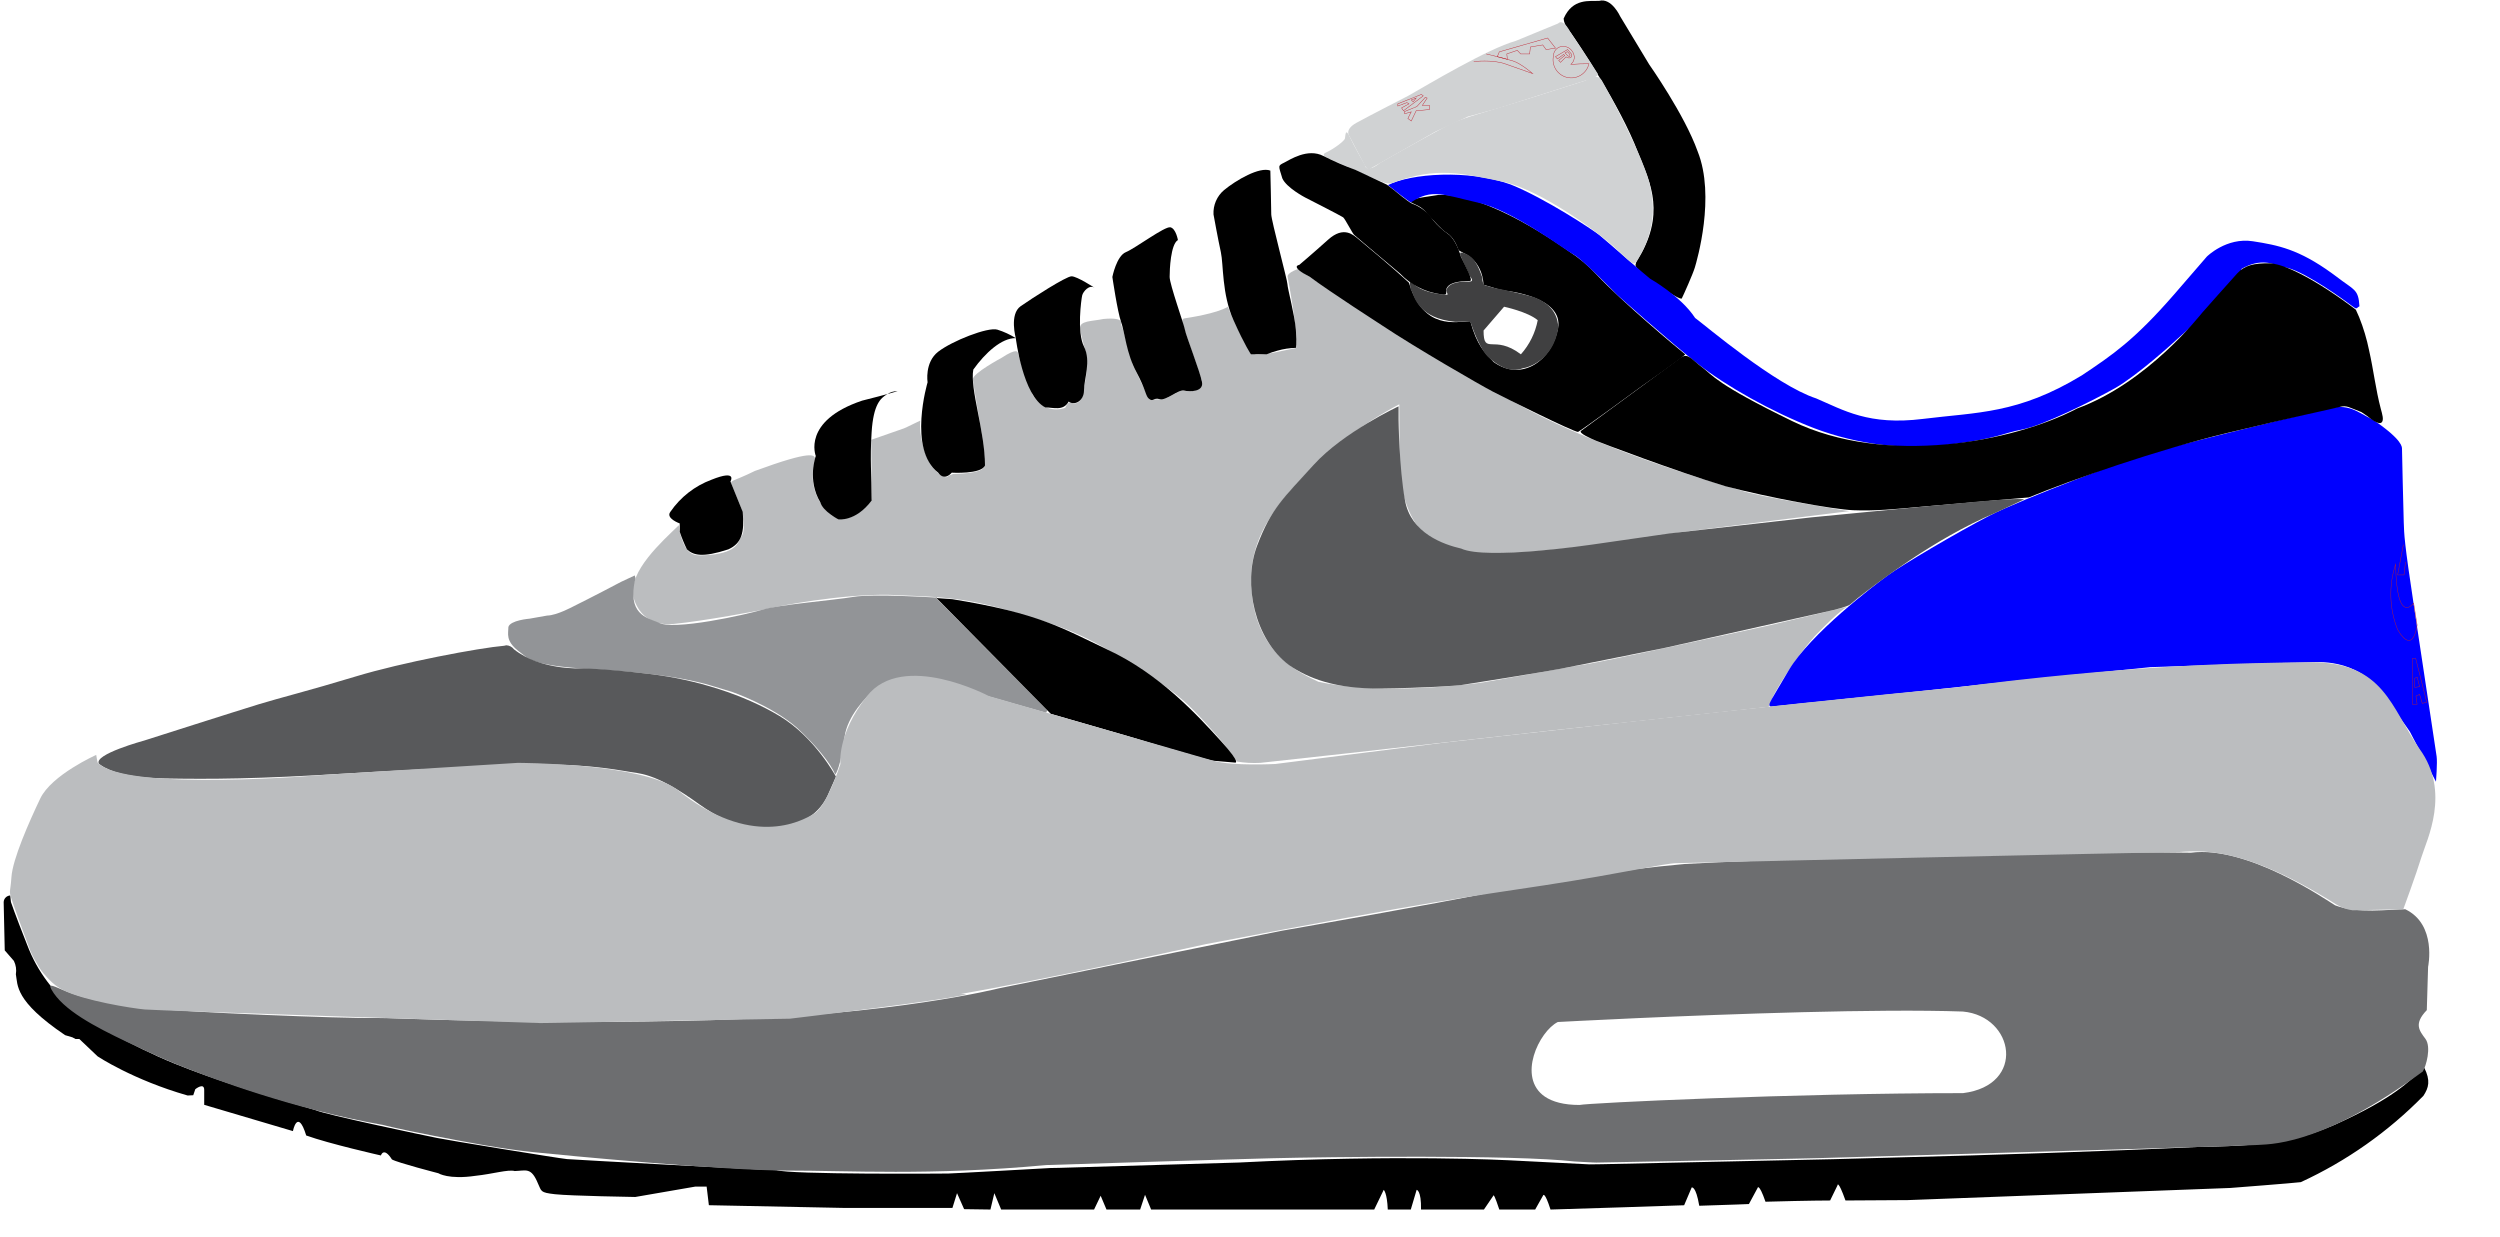
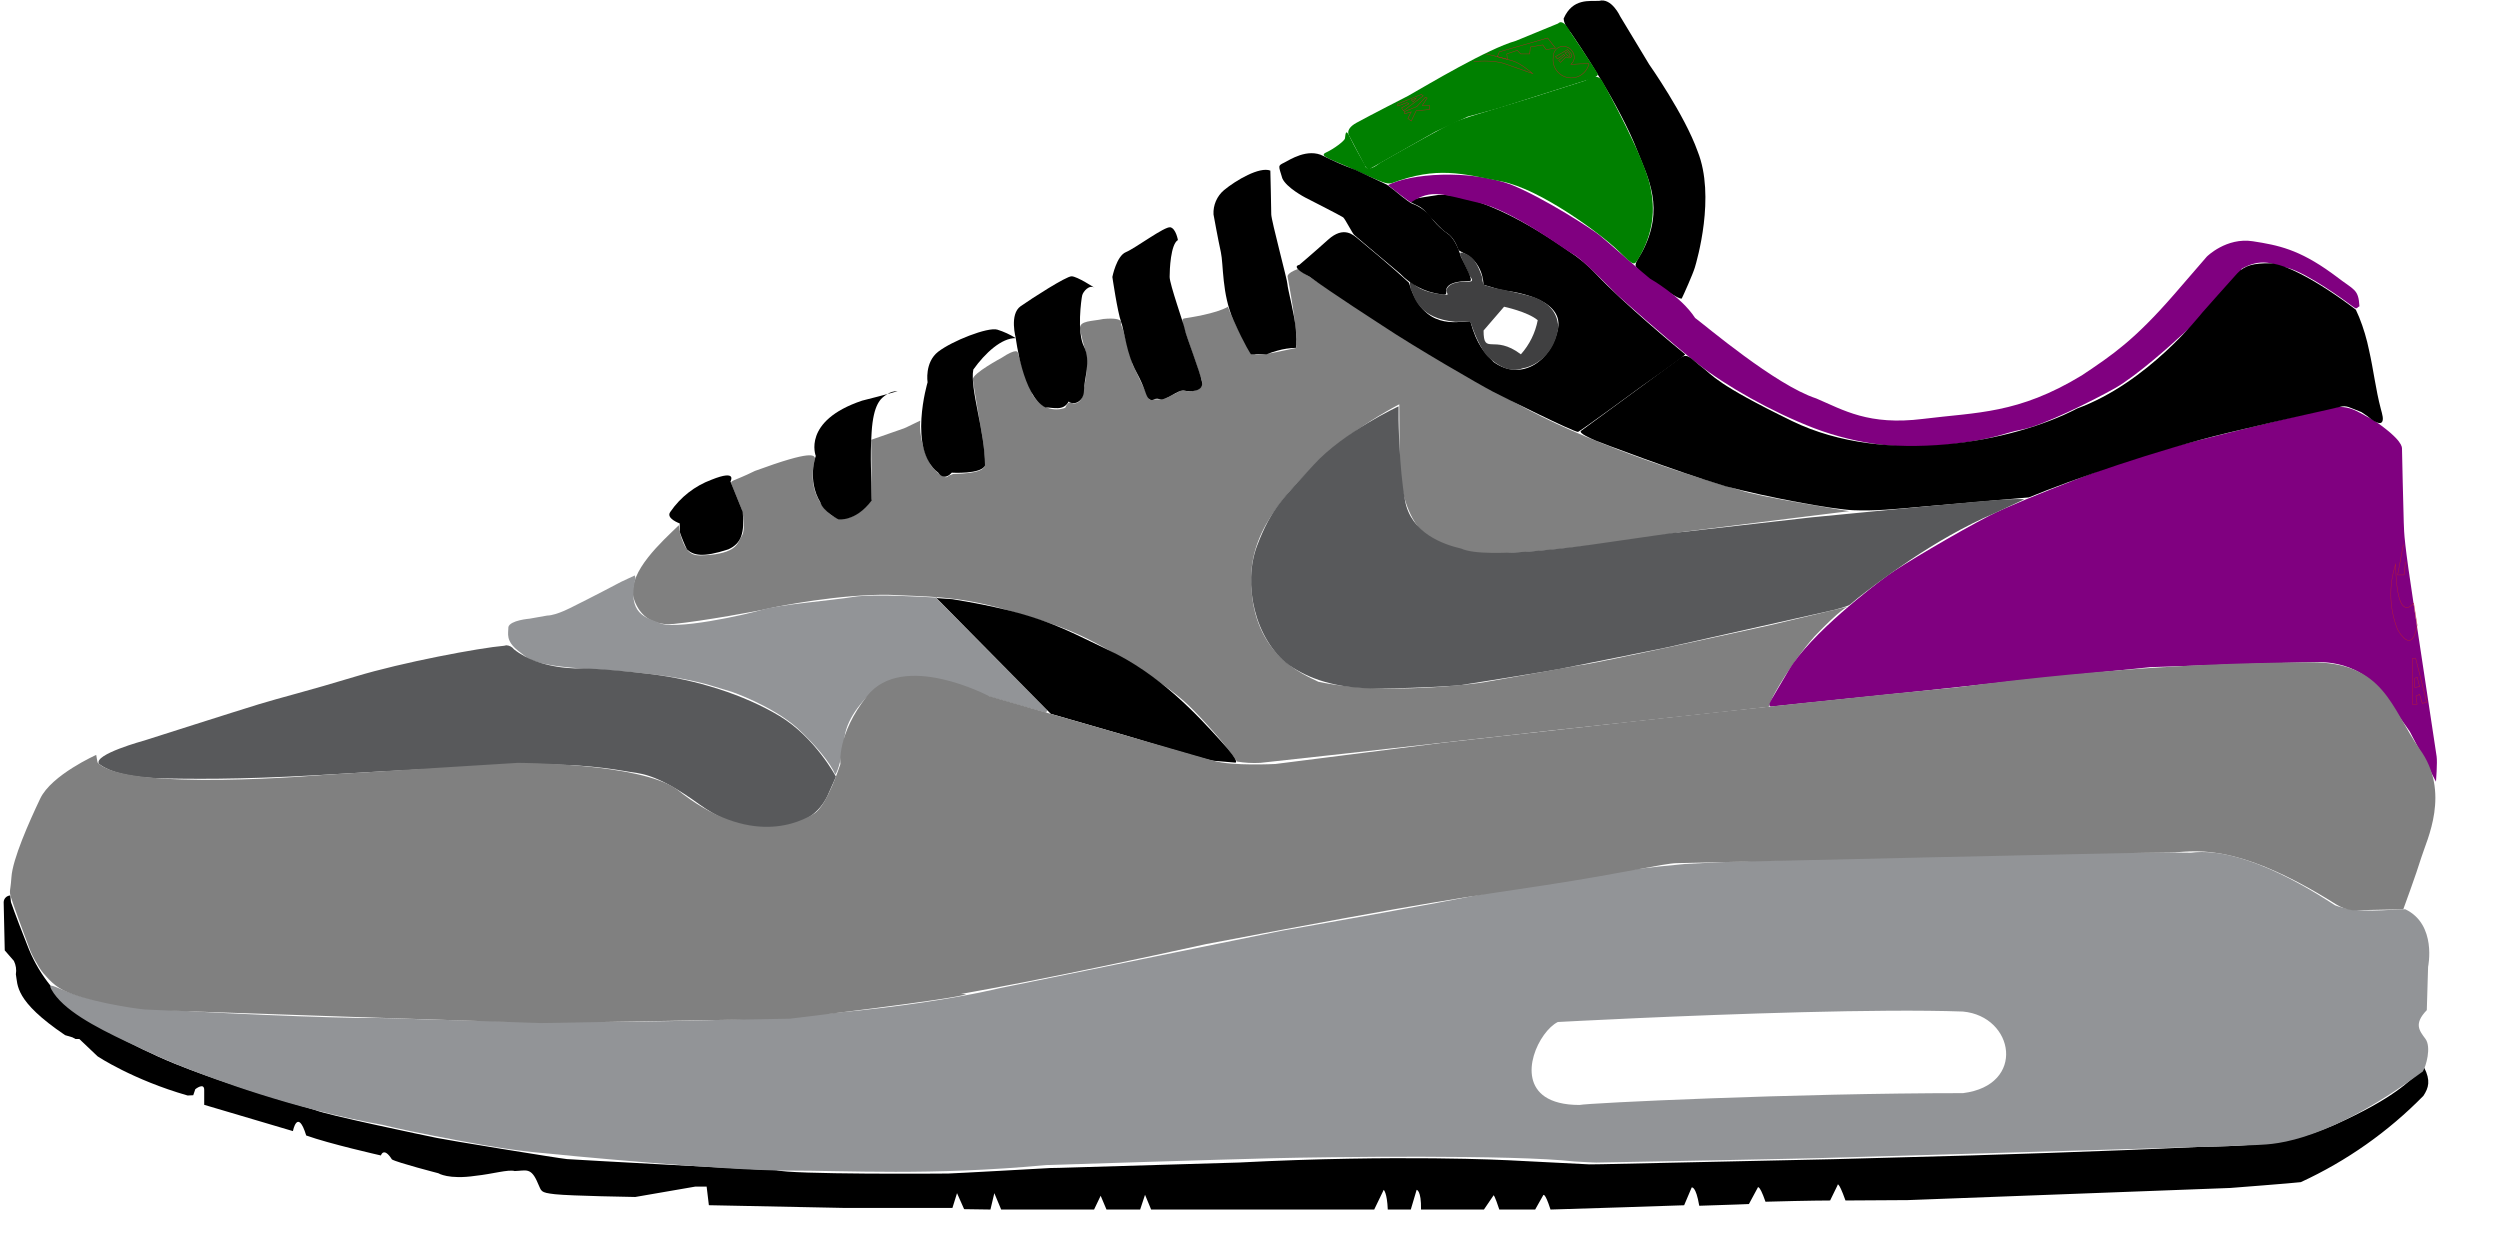
<svg xmlns="http://www.w3.org/2000/svg" xmlns:xlink="http://www.w3.org/1999/xlink" viewBox="0 0 906.09 447.99">
  <defs>
    <style>
    .cls-1 {
      fill: black;
    },
    .cls-17{
      fill: red;
    }
-     .cls-2 {fill:#d0d2d3;}.cls-3{fill:#bbbdbf;}.cls-4{fill:blue;}.cls-5{fill:#6d6e70;}.cls-6{fill:#929497;}.cls-7{fill:#58595b;}.cls-8{fill:#404041;}.cls-9{fill:url(#linear-gradient);}.cls-10{fill:url(#linear-gradient-2);}.cls-11{fill:url(#linear-gradient-3);}.cls-12,.cls-13,.cls-20{fill:none;}.cls-12,.cls-14,.cls-15,.cls-16,.cls-18,.cls-19,.cls-22,.cls-23{stroke:#231f20;}.cls-12,.cls-14,.cls-15,.cls-16,.cls-18,.cls-19,.cls-20,.cls-22,.cls-23{stroke-miterlimit:10;}.cls-12,.cls-14,.cls-15,.cls-16,.cls-18,.cls-19{stroke-width:0.61px;}.cls-14{fill:url(#linear-gradient-4);}.cls-15{fill:url(#linear-gradient-5);}.cls-16{fill:url(#linear-gradient-6);}.cls-17{fill-rule:evenodd;}.cls-18{fill:url(#linear-gradient-7);}.cls-19{fill:url(#linear-gradient-8);}.cls-20{stroke:#be1e2d;stroke-width:0.15px;}.cls-21{fill:url(#linear-gradient-9);}.cls-22,.cls-23{stroke-width:0.5px;}.cls-22{fill:url(#linear-gradient-10);}.cls-23{fill:url(#linear-gradient-11);}</style>
+     .cls-2 {
+       fill: green;
+     }
+     .cls-3 {
+       fill: grey;
+     }
+     .cls-4 {
+       fill: purple;
+     }
+     .cls-5 {
+       fill: #929497;
+     }
+     .cls-6 {
+       fill:#929497;
+     }
+     .cls-7 {
+       fill:#58595b;
+     }
+     .cls-8 {
+       fill:#404041;
+     }
+     .cls-9 {fill:url(#linear-gradient);}.cls-10{fill:url(#linear-gradient-2);}.cls-11{fill:url(#linear-gradient-3);}.cls-12,.cls-13,.cls-20{fill:none;}.cls-12,.cls-14,.cls-15,.cls-16,.cls-18,.cls-19,.cls-22,.cls-23{stroke:#231f20;}.cls-12,.cls-14,.cls-15,.cls-16,.cls-18,.cls-19,.cls-20,.cls-22,.cls-23{stroke-miterlimit:10;}.cls-12,.cls-14,.cls-15,.cls-16,.cls-18,.cls-19{stroke-width:0.61px;}.cls-14{fill:url(#linear-gradient-4);}.cls-15{fill:url(#linear-gradient-5);}.cls-16{fill:url(#linear-gradient-6);}.cls-17{fill-rule:evenodd;}.cls-18{fill:url(#linear-gradient-7);}.cls-19{fill:url(#linear-gradient-8);}.cls-20{stroke:#be1e2d;stroke-width:0.15px;}.cls-21{fill:url(#linear-gradient-9);}.cls-22,.cls-23{stroke-width:0.5px;}.cls-22{fill:url(#linear-gradient-10);}.cls-23{fill:url(#linear-gradient-11);}</style>
    <linearGradient id="linear-gradient" x1="55.17" y1="509.52" x2="331.61" y2="509.52" gradientUnits="userSpaceOnUse">
      <stop offset="0" stop-color="#fff" />
      <stop offset="1" />
    </linearGradient>
    <linearGradient id="linear-gradient-2" x1="707" y1="435.53" x2="707.07" y2="409.61" xlink:href="#linear-gradient" />
    <linearGradient id="linear-gradient-3" x1="945.41" y1="508.86" x2="807.86" y2="508.86" xlink:href="#linear-gradient" />
    <linearGradient id="linear-gradient-4" x1="371.07" y1="436.71" x2="370.09" y2="478.09" xlink:href="#linear-gradient" />
    <linearGradient id="linear-gradient-5" x1="392.77" y1="434" x2="392.74" y2="473.39" xlink:href="#linear-gradient" />
    <linearGradient id="linear-gradient-6" x1="507.4" y1="464.86" x2="507.67" y2="451.9" gradientUnits="userSpaceOnUse">
      <stop offset="0" stop-color="#fff" />
      <stop offset="0.16" stop-color="#fcfcfc" />
      <stop offset="0.28" stop-color="#f1f1f1" />
      <stop offset="0.41" stop-color="#e0e0e0" />
      <stop offset="0.52" stop-color="#c8c8c8" />
      <stop offset="0.63" stop-color="#a8a8a8" />
      <stop offset="0.74" stop-color="#818181" />
      <stop offset="0.84" stop-color="#535353" />
      <stop offset="0.95" stop-color="#1f1f1f" />
      <stop offset="1" />
    </linearGradient>
    <linearGradient id="linear-gradient-7" x1="533.55" y1="127.28" x2="533.55" y2="127.28" xlink:href="#linear-gradient-6" />
    <linearGradient id="linear-gradient-8" x1="360.64" y1="232.33" x2="378.86" y2="232.33" xlink:href="#linear-gradient-6" />
    <linearGradient id="linear-gradient-9" x1="327.2" y1="439.9" x2="330.38" y2="439.9" xlink:href="#linear-gradient" />
    <linearGradient id="linear-gradient-10" x1="859.74" y1="467.15" x2="859.68" y2="449.55" xlink:href="#linear-gradient-6" />
    <linearGradient id="linear-gradient-11" x1="687.1" y1="513.41" x2="685.43" y2="428.9" xlink:href="#linear-gradient-6" />
  </defs>
  <path id="tab_liner" data-name="tab liner" class="cls-1" d="M614.17,88.77c2.56,3.64,18.13,26.74,24.34,43.26,3.64,9.38,10.06,20.52,1.56,36.43-2.9,4.83-3,4.65-.76,6.95s14.65,10.84,15.2,9.78,4-8.76,4.73-11.21,7.56-25.72,1-42.08c-4.74-13.3-17.54-31.47-17.54-31.47L632.18,83s-3.12-6.85-7.62-5.64c-3.42.2-9.6-1.09-12.88,6.42.09,2.47,2.49,5,2.49,5" transform="translate(-44.96 -77.05)" />
  <path id="logo_patch" data-name="logo patch" class="cls-2" d="M555.32,111.79c7.25-4.12,28.89-17.09,39-19.92,14.12-5.82,15.38-6.32,15.38-6.32s1.61-2.21,4.47,3.22c5.67,8.29,9.84,14.94,9.84,14.94s.72.87-2.23,1.83-33.6,10.69-33.6,10.69l-11.29,3.12-11.77,5.47L541.8,138.05s-1.11,1.85-3-2.57l-4.74-9s-2.05-2.39,2.51-4.91S555.32,111.79,555.32,111.79Z" transform="translate(-44.96 -77.05)" />
  <path id="mid_patch_2" data-name="mid patch 2" class="cls-3" d="M291,267.41c-6,5.81-18.33,16.75-16.52,25.94,1.09,4,4.51,10.8,14.71,9.83s31.38-4.83,34.38-5.59,26.24-5.31,43.83-4.95c13.25.7,23.79.25,41,5.07,14.57,4.36,24,6.59,39.14,15.43s23.68,15.2,28.27,19.62,14,14.79,17.48,20.31a38.53,38.53,0,0,0,8.43.47l30.49-3.34,74.92-8.38L686,333.23s.62-1.36,1.12-2.77,6.92-13.08,15.54-22.82c9.46-9.9,11.89-10.68,11.89-10.68l-27.13,6.48s-66.68,14.71-69.72,14.68c-7,1.32-32.87,5.83-35,6.22s-36.24,5-59.94-.21c-5.07-2.59-25.33-9.94-24.3-39.21.9-16.28,11.77-30.24,34.3-49.1a148.41,148.41,0,0,1,19.36-12.24s.06,21,.16,22.42,0,31.09,26.19,31.5c25.47,1.38,75.61-7.57,75.61-7.57l61.08-7.62s-34-5.41-39.56-7.62c-12.87-3.62-50.46-15.11-77.38-29.47s-80.66-48.95-82.84-50.68c-4.28,1.59-3.75,2.83-3.75,2.83s4.18,21.73,3.05,25.82c-1.81.24-12.86,3.09-14.84,2.28S491.59,193,490,188.22c-4.22,2.54-14.4,4-15.61,4.2s-1.45.49.78,6.86,4.76,13.8,4.93,14.4,2.65,5-4.25,5.21l-2.67-.35-5.61,2.84-2.32.4-1.95,0-1.79,0-6-12.53s-3.12-11.11-3.48-12.59l-.8-2.17s1.63-2.58-6.39-1.83c-3.95.87-8.81.52-8.43,3.57a62.14,62.14,0,0,0,2.15,8.47,32.9,32.9,0,0,1-.51,11.66c-.72,4.73-1,6.64-3.95,7-.76-.1-1.67-1.64-3.06,1.48-1.33.59-7.56,2.17-11.8-4.68a133.14,133.14,0,0,1-5.43-15.46s-.34-1.6-5.77,2c0,0-10.64,5.69-10.48,7.83s3.38,20.33,3.57,21.66,1.29,9.6.51,10.23-1.16,2.17-11.3,2.43l-1.61.66s-1.19,2.5-6.33-3.74c-2.33-3.88-4.45-10.9-3.92-16.27-4.72,2.33-5.85,2.79-5.85,2.79l-11.91,4.16L360.9,258a17.06,17.06,0,0,1-8,6.59c-2.65.6-6.16,1.39-10.31-4.85-1.94-3.13-4.41-8-2.22-16.65-.46-.92-.53-3.18-21.8,4.64-8.36,4.13-9.15,3.21-8.4,5.07l3.77,9.3s1.45,6.72-.11,9.17-1.49,5.83-11.37,6.89c-5.57.27-8.68,1.58-11.33-9Z" transform="translate(-44.96 -77.05)" />
  <path id="rubber_sole" data-name="rubber sole" class="cls-1" d="M46.29,404l.39,17.5L50,425.32a8,8,0,0,1,.71,4.85c.75,3.89-.63,9.57,17.85,22.06l2.65.79,1.13.61h1.38l6.63,6.29s12.73,8.48,32.61,14.18L115,474l.74-2.18s3.23-2.59,3.23.25v5.41L151.12,487s1.7-8.53,4.82,1.59c8.29,3,27.07,7.24,27.07,7.24s1-3.31,4,1.44c2,1.18,16.81,5,16.81,5s3.71,2.39,13.52.93c6.23-.66,11.8-2.38,14.18-1.72,4.11-.11,5.92-1.52,8.4,4.47,1.38,2.85.64,3.31,6.19,3.93s29.08,1,29.08,1L297,507.11h4.07l.81,6.75,49.6,1h38.67l1.67-5.37,2.57,5.8,9.54.14,1.41-5.94,2.48,5.94h33.67l2.39-5,2.11,5h12.2l1.77-5.35,2.21,5.35h80.85l3.45-7.14s1.22,1,1.47,7.14h8.34l2.12-7.14s1.72.12,1.59,7.14h22.8l3.51-5.17s.33-.13,2.06,5.17h13l2.91-5.17s.53-1.46,2.65,5.17c6.1-.12,48.43-1.55,48.43-1.55l2.74-6.45s1.5-.71,2.74,6.63c12.51-.38,18-.62,18-.62l3.1-5.75s.39-2.29,2.91,4.91c16-.45,23.42-.45,23.42-.45l2.65-5.43s.09-2.48,2.92,5.43l22.58-.14,116.91-4.4s23.33-1.8,25.54-2.11a150.29,150.29,0,0,0,44.44-31.3c1.9-2.91,2.65-5.49.27-10.23-5.83,5.33-10.87,11-32.34,20.7-11.13,4.72-21.09,7.78-48,8-37.11,1.79-83.5,3.14-83.5,3.14l-50.24,1.37L625.64,499l-4.67.06-29.26-1.49s-39.9-2.15-97.69.82l-65.35,1.94-2.9.05s-34.73,1.95-37.12,2-57.41.4-62.31-1.23c-4.11,0-73.11-3.77-75.87-4s-44.94-7.14-47.14-7.67c-4-.8-40.76-8.5-44-10.08-16.57-4.77-36.6-10.94-51.43-17s-32.22-16-34.86-18.69a53.94,53.94,0,0,1-18.24-24.22C50.12,407.68,49,404.18,48.93,404s-.24-2.4-.24-2.4A2.51,2.51,0,0,0,46.29,404Z" transform="translate(-44.96 -77.05)" />
  <path id="eyelet_patch" data-name="eyelet patch" class="cls-1" d="M545.89,195c12,8,35.48,21.57,40.17,24s28.83,14.42,30.83,14.6c2.39-1.39,21.54-15.44,23.28-16.71s15.49-10.76,15.57-11.43c-3.08-2.44-22.54-18.7-32.09-28.86a52.32,52.32,0,0,0-10.07-8.48c-2.21-1.51-29.25-21.21-47.28-20.42-8.45,1.25-11.44,1.76-9.92,2.69s3.94,1.35,5.87,4.19c2.4,2.4,4.92,5.57,7.09,6.9s3.52,4.09,4.28,6.28l1.93,1.08s6.59,2.45,7.11,11.42l5.46,1.63,2.68.55s21,2.12,18.85,13.6-13,19.62-23.37,12.21c-3.26-3.52-6-5.88-8.43-14.79-5.09.16-17,3.46-22.23-13.94-6.16-5.75-16.28-14.12-18.21-15.72s-5.39-5-11.09.12-10.45,9.13-10.45,9.13-3.74.48,3.77,4.31C527.27,183,545.89,195,545.89,195Z" transform="translate(-44.96 -77.05)" />
  <path id="back_patch" data-name="back patch" class="cls-4" d="M882.17,226.67c-10.54,2.5-57.67,14.17-61.12,15.31s-43.31,15.92-54.95,21.93-32.16,18.15-37,21.71-28,21.11-35.86,34.4c-6.26,10.77-8,12.68-6.46,13.13,4.65-.52,52.37-5.43,53.7-5.56L773.84,324c.32-.05,49.71-5.09,50.51-5.15s55.88-1.83,57.82-1.76,16.58-1.95,26.21,11.24,10,13.9,10,13.9l9.47,18.14s.55-7,.23-9.15-4.1-27.31-8-53-3.74-27.48-3.91-31.73-.62-26.16-.64-26.76.34-3.11-10.14-10.31c-7.47-3.81-9.46-6.67-19.92-3.55Z" transform="translate(-44.96 -77.05)" />
  <path id="sole_1" data-name="sole 1" class="cls-5" d="M924.52,443.16c.3-9.49.47-15.71.47-15.71s3.27-15.32-8.26-20.85c-6,0-17.23,1.75-25.45-1.43-3.45-2.12-32-21.81-52.25-19.06-13.5-.26-26.36,0-61.75-.26-12.19.63-45.08,1.5-49.31,1.9s-39.9.59-72.37,2.44A648.91,648.91,0,0,0,585,400.53c-17,3.65-75.82,13.92-75.82,13.92l-102.2,20.81S369,444.94,302.75,446.79s-115.28-.92-121.56-.79c-12.47.25-69-2.12-81-3.45s-23.28-2.77-32.88-6.89c-3.72-1.6-4.8-2-3.72,0,4.1,7.41,15.78,13.52,27.32,19s15.37,7.15,22.93,10.07,36.54,14.13,70.18,20.1c0,0,4.91,1.32,18.13,3.87s24.57,4.73,36.21,5.94,69.67,6.71,91.8,6.67,51.56,1.93,94.05-2c8.55-.28,63-2,82.23-2.48s87.37-1.34,109.11,1.18c7,.4,7.55.4,7.95.4s79.53-1.46,88.94-1.86c20.68-.66,141.22-4,150.19-4.5,4-.4,22.53,1.19,60.44-26.65,1.2-1.92,3.16-8.85.95-11.84S919.72,448.14,924.52,443.16ZM756.44,473.24c-60.88,0-136.09,3.58-139,4.29-5.75,0-9.79-1.16-12.53-3h0c-10.22-6.94-2.12-23.68,4.66-27.07,0,0,11.51-.62,28.54-1.39,33.24-1.48,87.51-3.49,118.29-2.4C775.07,445.4,779.37,470.37,756.44,473.24Z" transform="translate(-44.96 -77.05)" />
  <path id="ankle_patch_2" data-name="ankle patch 2" class="cls-4" d="M548,144.15c8.07-4.21,29.22-5.79,44.5-.23,12.42,5,29.82,16.49,32.08,18.29s17.06,14.87,18.42,15.84c0,0,11.16,6.29,16.33,14.24,3.52,2.55,29.17,24.38,43.88,29.16,9.9,4.22,19,9.89,38.69,7.43s34.45-1.73,57.59-15.78c11.11-7.42,18.94-12.67,33.5-29.39l11.8-13.65s7.08-7.07,16.68-5.57c9.2,1.43,16.65,2.92,28.65,11.6l1.61,1.18c6.44,5,8,4.42,8.38,10.78-1.61.9-.33,1.63-4.75-1.62s-18.11-12.69-23.22-12.56c-3.16-1.2-7.85-3.4-14.79.654.82,4.72-21.91,24.08-23.08,25.23s-14.72,13.45-22.79,18-26.21,13.56-33.54,14.95-8.27,3.06-25.33,5.37a103.11,103.11,0,0,1-50.13-5.83c-15.38-5.9-32-15.34-42.2-23.34S631,183.86,631,183.86s-12.41-12.79-15.59-14.47-22-16-34.66-18.87-16.77-5.23-24.4-.12C556,150.55,548,144.15,548,144.15Z" transform="translate(-44.96 -77.05)" />
  <path id="mid_patch" data-name="mid patch" class="cls-6" d="M270.05,287.94c-9.54,5.06-17.14,8.82-17.14,8.82s-6.14,3.36-9.63,3.39l-6.39,1.13s-7,.56-7.67,3c0,2.43-1.1,4.95,3.54,8.66,3.44,2.38,3.58,5,22.81,6.38,14.84,1,30.52,1.78,45.48,5.72l9.12,2.74s14.31,4.91,23.59,13c6.9,6.35,12.33,13,13.92,17,1.06-1.33,2.4-6.14,3.39-13.68s7.87-14.65,11-17.13,12.63-7,25.84-2c16.79,5,36.17,10.41,36.17,10.41l.48-.87-40.49-40.88s-22.62-1.46-29.76-.25-27,2.82-32.84,4.6-33,7.89-38,4.63c-4.17-1.67-11.35-3-8.2-16l-.25-1Z" transform="translate(-44.96 -77.05)" />
  <path id="small_mid_patch" data-name="small mid patch" class="cls-1" d="M384,293.43l41.82,42.35L453,343.63c2.68.77,28.91,8.91,31.79,9.15l7.62.65s3.07,1-5.05-7.91-22-24.24-41.23-33.13c-16.39-7.79-24.86-13.13-56-18.17l-5.46-.39" transform="translate(-44.96 -77.05)" />
  <path id="toe_patch" data-name="toe patch" class="cls-7" d="M227.72,311.09c-9,.77-36.93,6-53.92,11.16s-27.2,7.65-35.05,10.05S97.2,345.46,97.2,345.46s-18.41,5-16.39,8.39c1.36,1.12,6.47,5,23.5,5.33s34.22.19,66.16-1.79,67.13-3.16,68.19-3.16a168.7,168.7,0,0,1,33.1,2.33c4.7,1,9.89-.14,26.88,12.16,5.26,3.77,13,7.94,19.74,8.31s20.47.7,26.44-11.43l3.12-7.06s-7.57-14.26-20.48-22-30.17-13.23-47.29-15.25-24.6-2-24.6-2-14.66.78-24.34-6.91a3.66,3.66,0,0,0-2.78-1.46Z" transform="translate(-44.96 -77.05)" />
  <path id="side_patch_bottom_" data-name="side patch (bottom)" class="cls-3" d="M395.13,437.38c-2.65,1.59-63.86,8.88-63.86,8.88l-90.43,1.59s-138.65-4.48-143.44-4.93-21.85-3.15-29.54-7S56,421.77,56,421.77s-4.2-11.16-6.18-16.86-1.15-3.34-.72-9.92,6.36-19.93,10.44-28.51,20.29-15.82,20.29-15.82l.47,2.7c9.68,10.88,82.88,4.48,82.88,4.48l69.43-4.3s44.27,0,57.62,9.56c26.87,21.68,45.07,11.7,49.79,8.84s9.54-18,9.54-18-1.37-10.67,9.64-24.61c13-16.52,44.16,0,44.16,0l81.42,23.45c6.86,2,22.47,1.16,22.47,1.16l60.17-7.63S692.59,332,753.88,326.22c60.25-7.87,101.72-9,128.51-9.13s29.12,16.55,39.51,31.4c11.4,15.64,2.58,33,.66,39.26S916,406.6,916,406.6l-18.33.38a14.76,14.76,0,0,1-6.09-2.2C853.67,380.92,839,386.11,831.54,386s-171.79,3.72-178.82,3.88c-4.94.11-18.54,3.51-47.77,8s-37.45,5.1-122.9,21.35c-107.66,23.69-128.22,24-146.87,25.52s-107,1.68-110.77,1.62S92,442.29,76.33,438,59.74,428.76,56,421.77" transform="translate(-44.96 -77.05)" />
  <path id="ankle_patch" data-name="ankle patch" class="cls-1" d="M780.28,257.33c15.54-6.41,46.86-17.32,71.86-23.35s38.18-8.73,40.82-9.44,3.46.23,7.85,1.86l2.11,1.43c1.22,1,4,3.18,5.12,2.4s.26-3.28-.19-5c-1.85-7-2.65-14.17-4.25-21.2A68.94,68.94,0,0,0,900,192c-.48-1.15-.9-2.09-1.2-2.71-14-10.61-26-16.79-31.39-16.81s-8.82.62-11.61,3.67-11.68,13.11-12.59,14.13-19.86,25.49-45.43,34.83c-23.18,12.16-69.46,21-103.21,4.59-28-13.64-28.81-16.63-32.73-19.55s-5.12-5.38-7.83-3.39L618,233.2c-1.07.78,3.62,2.83,5.38,3.57s28.48,10.93,47,16.52c15.35,4,38.44,8.35,46.27,8.68s15.24-.4,24.39-1.23S780.28,257.33,780.28,257.33Z" transform="translate(-44.96 -77.05)" />
  <path id="tongue" class="cls-2" d="M525.66,132.27c2.78-1.27,6.54-4.13,6.75-5s.08-4.16,1.74-.64,5.5,10.2,5.5,10.2.19,3.39,5.58-.8c9.43-5.43,24.62-13.71,25.9-14.33s6.74-2.51,8.48-3,20.83-6.36,20.83-6.36l19.1-6.09s4.22-3.08,6,0,15.86,28.76,17.66,39c1.53,7.36,1.35,15.87-4.53,25.73-1.5,2.26-1.32,2.67-7.24-3.08s-28-22.31-42.28-25.1-23.32-5.59-39.81.65c-2,.36-3.05-.15-12.81-4.57S522.7,133.62,525.66,132.27Z" transform="translate(-44.96 -77.05)" />
  <path id="swoosh" class="cls-7" d="M718.33,293.78c6.78-5.28,27.67-21.47,49.47-30.7l10.72-5s-.34-.7-17.11.79-60,5.7-60,5.7l-51.23,5.8-28.27,4.07s-38.34,5.66-47.35,1.44c-6.45-1.49-18.23-5.57-20.38-17.45s-2.33-29.28-2.33-29.28l0-4.83s-19.9,9.25-30.77,21.21-15.27,15.54-20.51,29.32-.85,34,11.58,43.25c6.86,4.73,16.66,8.67,33.18,8.48s27.31-1,29.27-1.25,30.64-4.88,35.78-5.86,38.39-7.7,38.39-7.7l60.4-13.55s5.38-1.26,6.37-2.1Z" transform="translate(-44.96 -77.05)" />
  <path class="cls-8" d="M600.94,184.76c-5.16-1.53-14.71-3.43-14.71-3.43l-2.6-.77s-1.45.2-1.43-2.93c-1.42-3.93-3-8.42-7.84-9.09-.36.6-.44.43,1.68,5,1.46,3.13,1.74,3.73,1.78,3.8l0,0s1.7,1.78-.35,1.76-7.44-.13-8.36,3.23c.44,1.49,1.18,1.67-.74,1.51s-6.83-.87-9.77-2.88-2.74-2.39-2.58-.42.61,2.05.61,2.05c.95,2.27,2.72,9.91,15.8,11.1,5.83,0,5.16-.85,5.86,1.18s3.42,9.41,6.38,11.91,7.17,5.6,12.24,3.74c2-.23,11.06-3,12.82-14.58C609.7,192.6,608.35,187.52,600.94,184.76Zm-4.75,20.71c-9.85-7.47-13.538.63-13.53-8.63l7.43-8.62s8.54,1.81,12.2,4.88A25.92,25.92,0,0,1,596.19,205.47Z" transform="translate(-44.96 -77.05)" />
  <g id="Layer_4" data-name="Layer 4">
    <path class="cls-1" d="M291.32,266.76s-5.22-1.84-3.39-4.21a31.29,31.29,0,0,1,14.9-11.63c9.58-3.85,6.87.64,6.87.64l4.45,11c.65,7.45-.32,11.4-5.22,13.6-9.46,3.11-12.72,2.11-15,0a50.69,50.69,0,0,1-2.61-6.37Z" transform="translate(-44.96 -77.05)" />
    <path class="cls-1" d="M370.3,218.82a6.6,6.6,0,0,0-3.88,1.16c-2.29,1.37-4.9,3.58-5.55,13.7s0,15.33,0,24.78c-5.87,7.83-12.07,6.81-12.07,6.81s-5.54-2.8-6.52-6.15c-4.89-8.16-1.65-16.8-1.65-16.8s-5.08-12.71,16.78-20.06C366.42,220,370.3,218.82,370.3,218.82Z" transform="translate(-44.96 -77.05)" />
    <path class="cls-1" d="M413.12,199.61s-2.4-8.67,1.75-11.57,16.48-10.85,18.47-10.85,8.4,4.2,8.4,4.2c-2-1.39-4.23,1.39-4.55,2.7s-2,13.37.65,18.59,0,11.74,0,15.79-3.59,5.71-5.54,4.11c-2,3.58-5.55,2.13-8.48,2.13-8.16-4.06-10.7-25.1-10.7-25.1C408,199.47,402,205,397.72,211c-1.3,7,4.24,22.36,4.24,34.75-1.3,3.26-12.06,2.61-12.06,2.61s-2.61,3.31-4.9,0c-11.09-8.48-3.85-32.75-3.85-32.75S380,208.4,385,204.52s17.95-9,21.42-8A28.09,28.09,0,0,1,413.12,199.61Z" transform="translate(-44.96 -77.05)" />
    <path class="cls-1" d="M471.88,164.05c-2.65,1.56-3,10.71-3,13.38s5.22,17.22,5.55,19.18,5.54,15.33,6.19,18.93-4.56,3.57-6.52,3.06-6.52,3.78-8.81,3.12-2.28,1-3.74,0-1.15-3.26-4.74-9.87-4.24-14.59-5.54-18.18-3.15-16.24-3.15-16.24,1.49-7.6,4.91-9,14.15-9.48,16.14-9S471.88,164.05,471.88,164.05Z" transform="translate(-44.96 -77.05)" />
    <path class="cls-1" d="M505.38,138.88s.33,13.7.33,15.87,5.87,23.92,5.87,25.33,2.61,11,3.05,16.53,0,6.52,0,6.52a26.24,26.24,0,0,0-6.64,1,32.91,32.91,0,0,0-3.91,1.31h-5.74s-2.09-2.94-6.33-12.37-3.59-20.25-4.57-24.64-2.66-13.66-2.66-13.66a10.81,10.81,0,0,1,3.84-8.84C493,142.33,501.47,137.37,505.38,138.88Z" transform="translate(-44.96 -77.05)" />
    <path class="cls-1" d="M510.39,136c2-1,8.48-5.39,14.25-2.4a101.76,101.76,0,0,0,11.53,5L547.65,144l2.47,1.89s5.29,4.41,6.54,4.92a15.79,15.79,0,0,1,7.81,6.14,26,26,0,0,0,5.37,4.93c1.52,1,3.45,4.11,4.61,8.21,1.61,3.45,4.61,8.74,3.28,8.79s-8.28-.11-8.65,3.4c.29,1.79-.22,1.7-2.22,1.37a24.86,24.86,0,0,1-14.48-7.46c-7.93-6.57-16-13.51-16.61-14s-3.31-5.84-4-6.37S518,148.63,518,148.63s-6.78-3.53-8.28-6.94C508.32,137,508,137.18,510.39,136Z" transform="translate(-44.96 -77.05)" />
  </g>
  <g id="heel_logo" data-name="heel logo">
    <path class="cls-20" d="M913.22,281.52a34.89,34.89,0,0,0,.73,23.76c5.78,9.66,7.06-1.69,7.06-1.69l-1.25-7.92S913.55,304.2,913.22,281.52Z" transform="translate(-44.96 -77.05)" />
    <polygon class="cls-20" points="874.34 238.65 875.53 238.65 879.55 254.52 877.92 254.91 876.94 251.67 875.64 252.28 876.05 255.25 874.34 255.25 874.34 238.65" />
    <polygon class="cls-20" points="875.21 245.82 875.21 249.17 876.94 248.84 876.08 245.43 875.21 245.82" />
    <polyline class="cls-20" points="871.84 203.65 871.3 208.38 868.99 208.38 871.06 197.42" />
  </g>
  <g id="tongue_logo" data-name="tongue logo">
    <polygon class="cls-20" points="506.62 37.63 515.15 34.22 515.84 34.74 508.67 40.14 507.98 39.11 510.66 37.63 509.92 37.18 506.62 38.43 506.62 37.63" />
    <polygon class="cls-20" points="511.49 36.23 513.28 35.54 512.18 36.91 511.49 36.23" />
    <polyline class="cls-20" points="516.43 35.27 517.26 35.54 515.5 38.21 518.09 38.21 518.09 39.71 513.28 40.14 511.49 43.86 510.26 42.93 511.49 40.54 509.12 41.22 508.91 40.49 513.5 38.62 516.56 35.31" />
    <path class="cls-20" d="M583.6,96.59s6.94,1.69,9.79,2.58,7.05,4.54,7.05,4.54l-10-3.53c-4.61-1.62-11.34-.81-11.34-.81" transform="translate(-44.96 -77.05)" />
    <polygon class="cls-20" points="543.41 18.79 560.91 13.77 563.76 17.43 560.37 17.98 559.14 16.28 554.67 17.03 554.4 19.54 551.14 19.54 549.92 18.25 546.12 19.54 546.32 21.51 542.66 20.55 543.41 18.79" />
    <path class="cls-20" d="M610.25,94.07a4,4,0,0,1,3.68.61,4.3,4.3,0,0,1,1.62,2.95c0,4.06-5.3,2.52 5.3,2.52A3.3,3.3,0,0,1,608,97.24,3.43,3.43,0,0,1,610.25,94.07Z" transform="translate(-44.96 -77.05)" />
    <path class="cls-20" d="M608.72,97.59,613.1,95l1.41,1.64a1,1,0,0,1,.11.73,1,1,0,0,1-.41.55,1.11,1.11,0,0,1-.75.12,1.76,1.76,0,0,1-.9-.39l-2,2c-.22-.24-.44-.47-.67-.7l2.19-1.79-.4-.39-2.26,1.65Z" transform="translate(-44.96 -77.05)" />
    <path class="cls-20" d="M612.17,96.24l.85-.47.44.43.45.59c0,.06.14.5,0,.65s-.63,0-1-.46Z" transform="translate(-44.96 -77.05)" />
  </g>
</svg>
